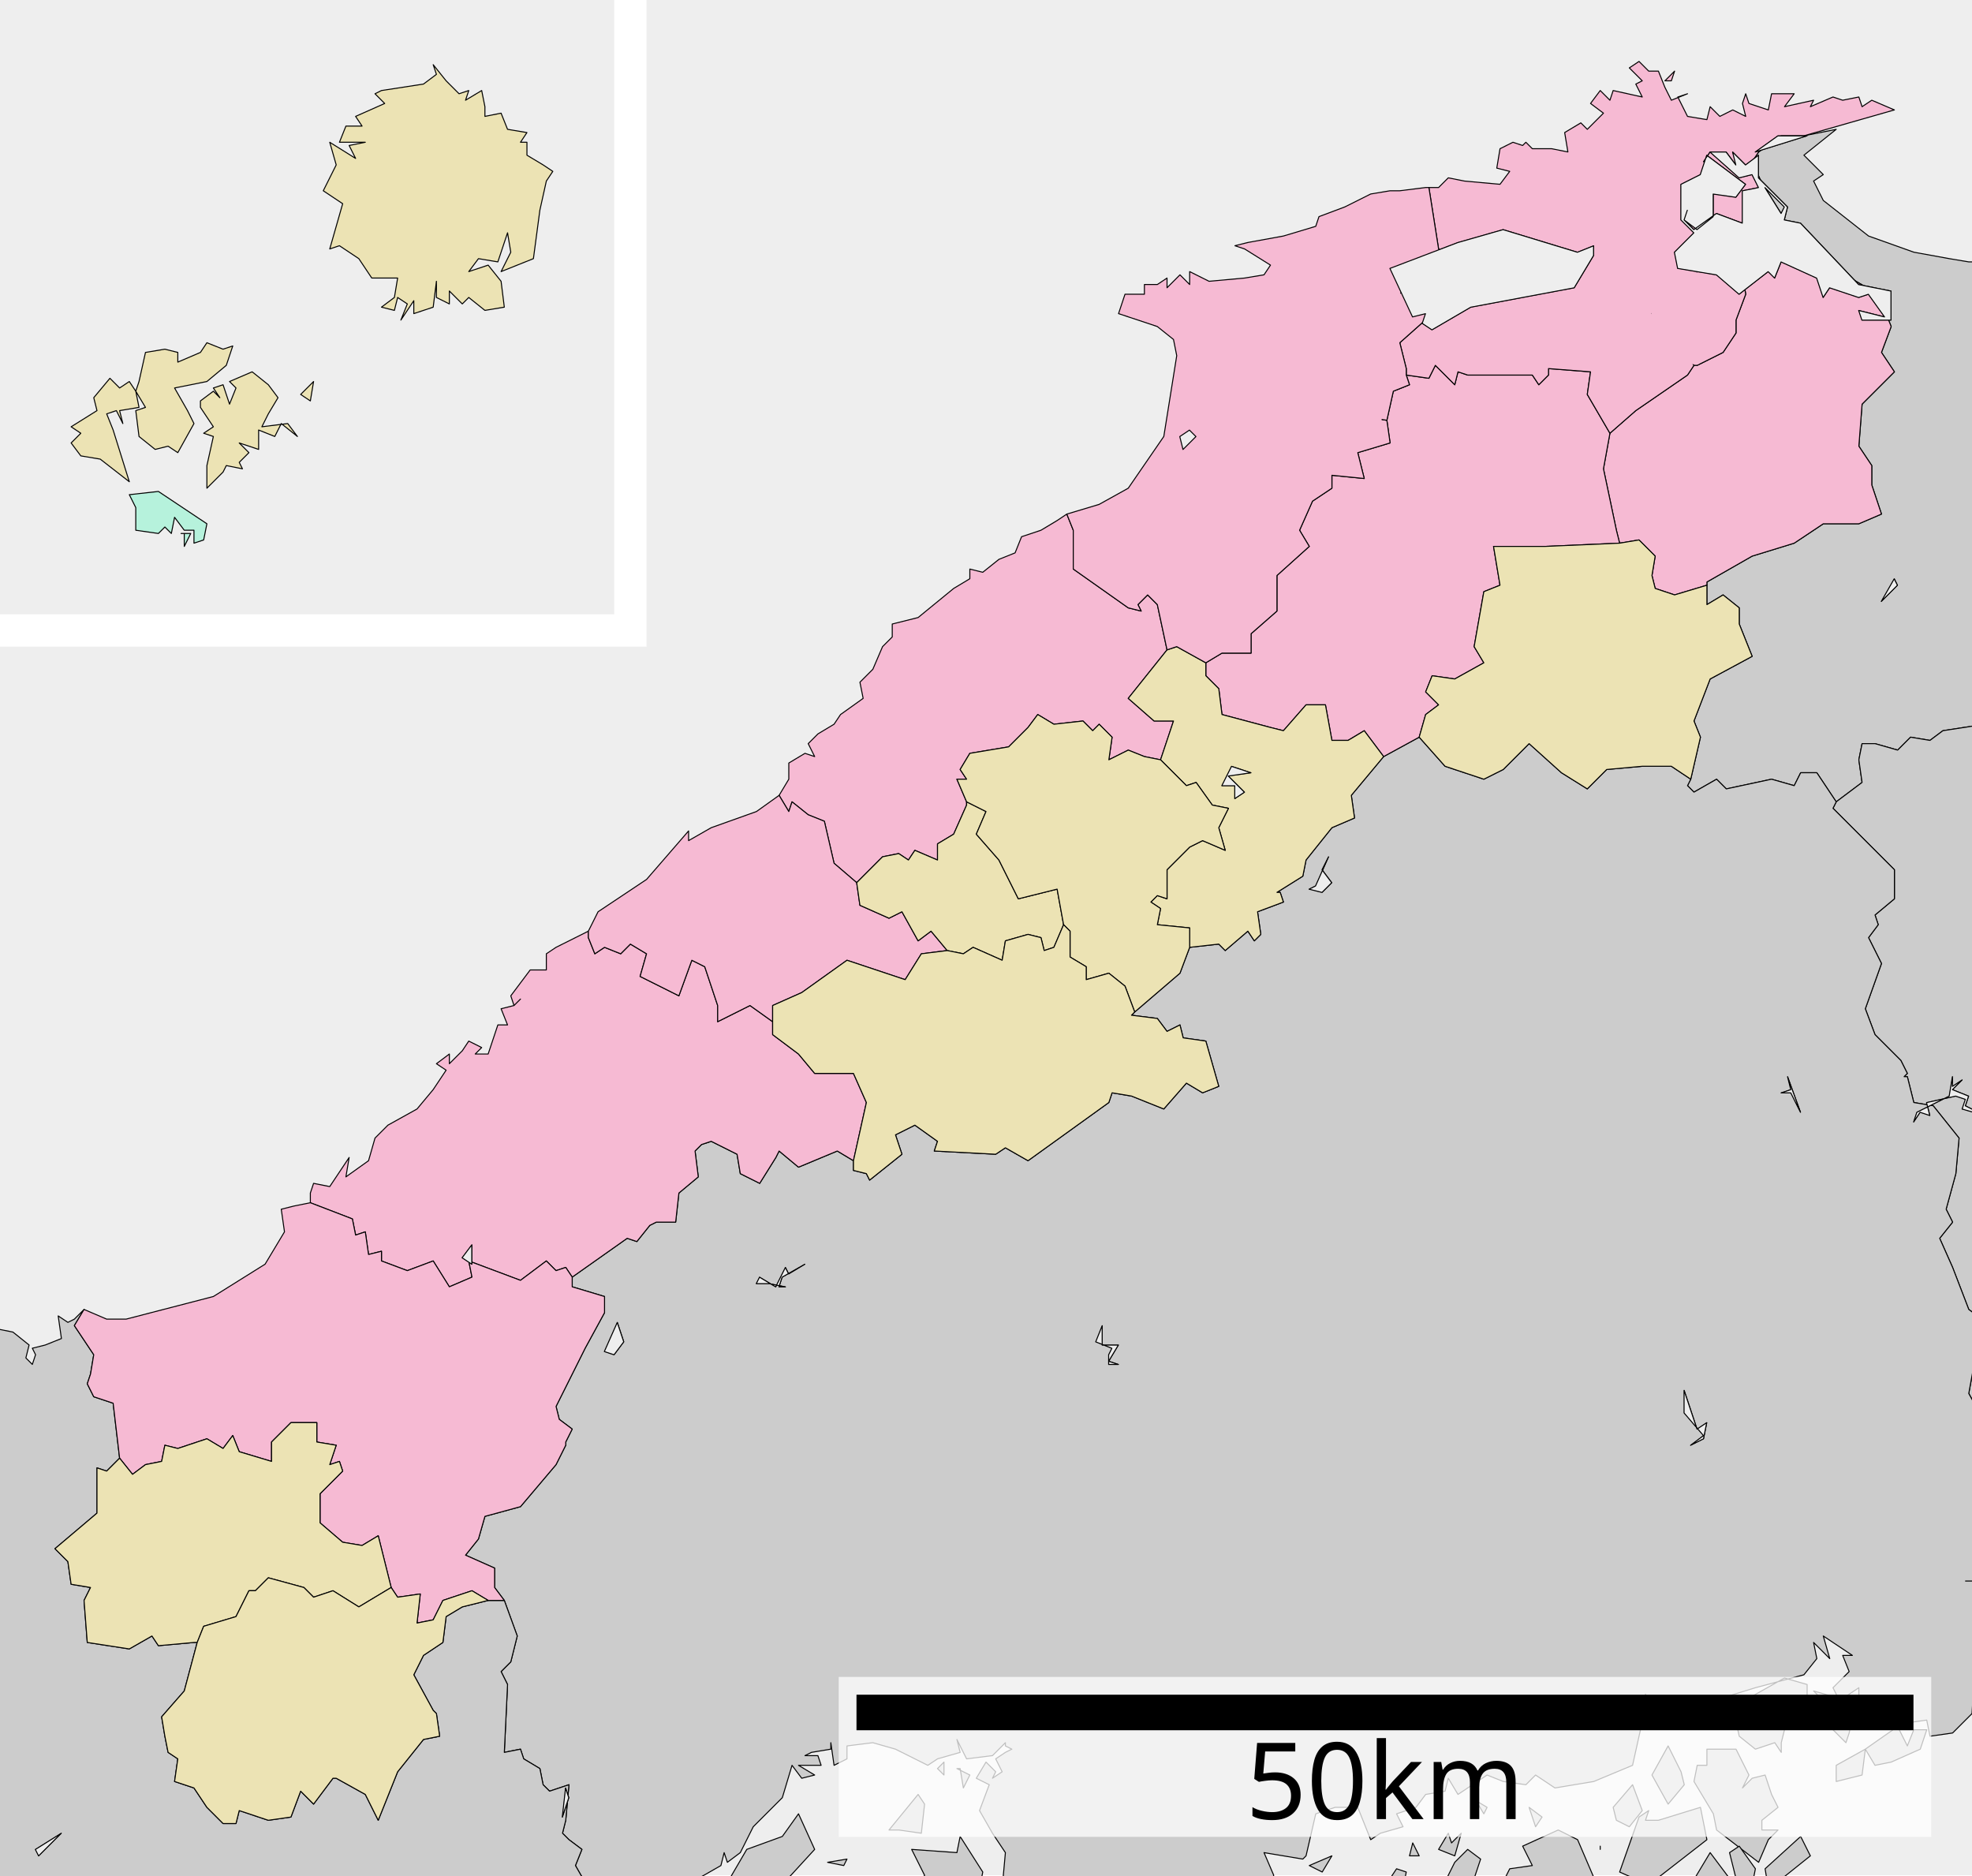
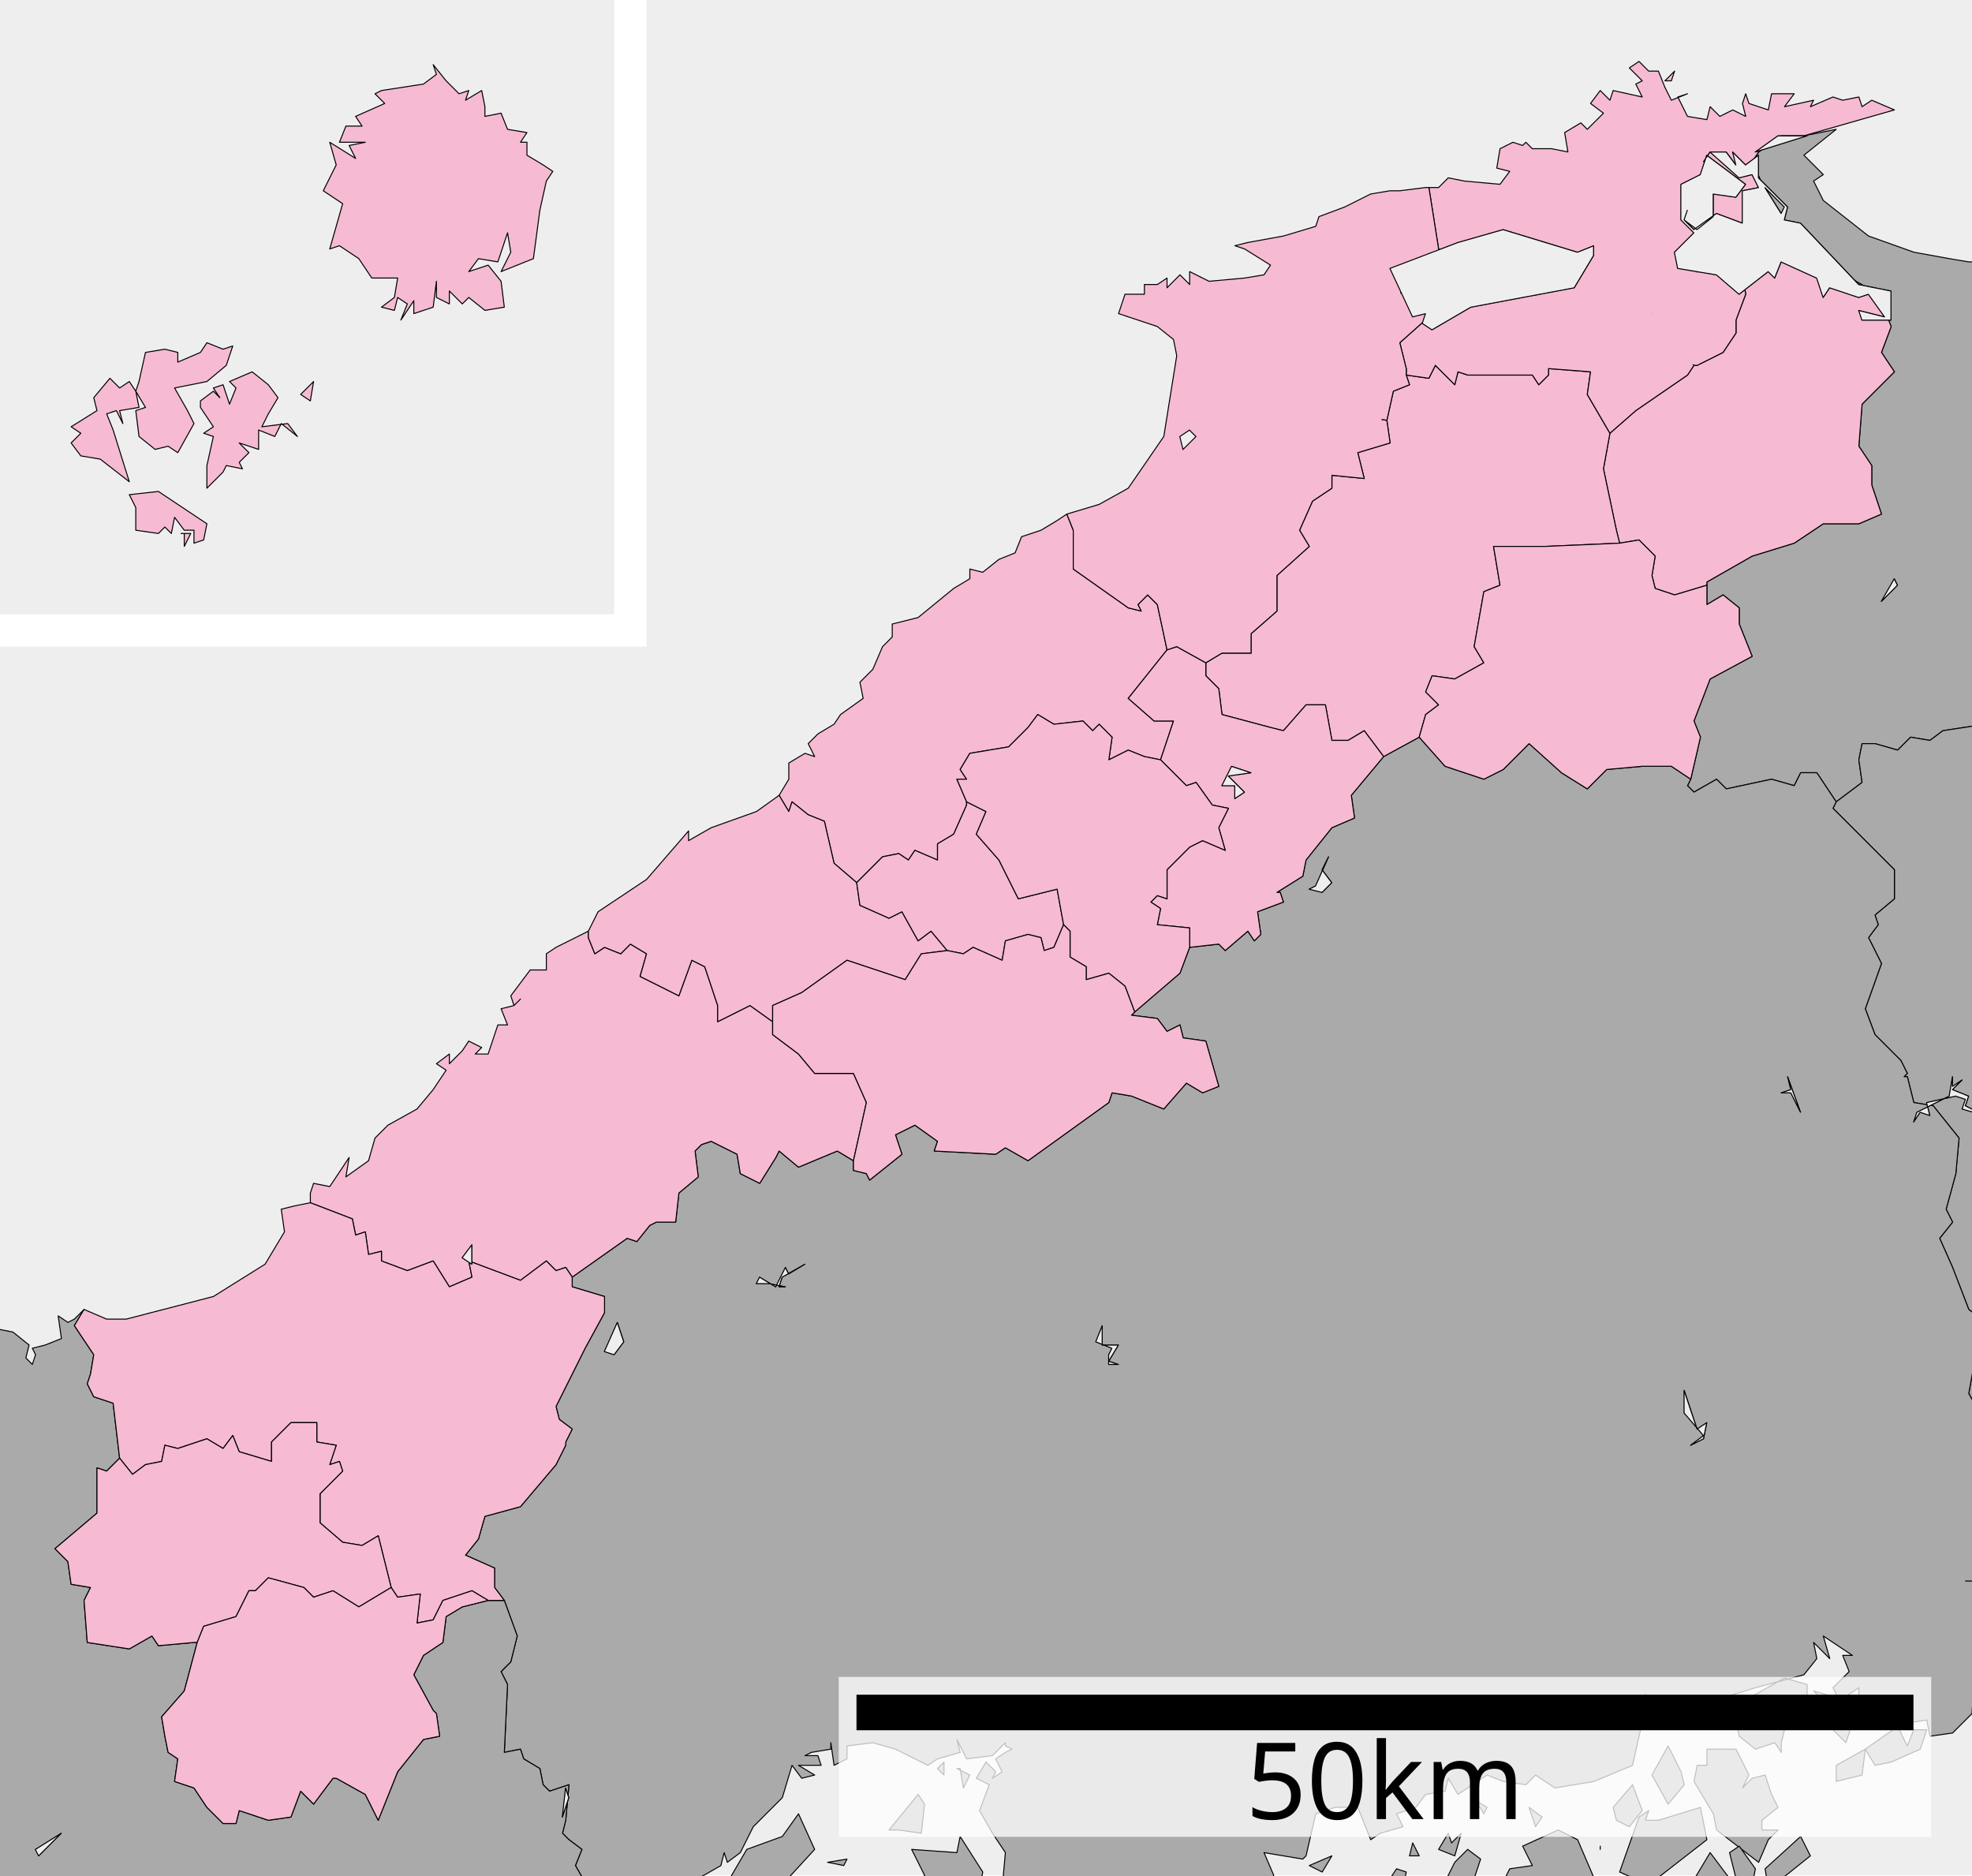
<svg xmlns="http://www.w3.org/2000/svg" xmlns:xlink="http://www.w3.org/1999/xlink" id="svg3270" version="1.1" height="374.886" width="394.277">
  <defs id="defs3438">
    <defs id="defs3400">
      <path id="32525" d="m 80,135 v -2 l 5,2 2,-4 5,4 -3,-4 -8,1 2,-4 3,-5 -3,-4 -5,-4 -7,3 2,2 -2,5 -2,-6 -3,1 2,3 -2,-2 -4,3 v 2 l 4,6 -3,2 3,1 -2,9 v 7 l 1,-1 4,-4 1,-2 5,1 -1,-2 3,-3 -3,-3 6,2 z m 13,-13 3,2 1,-6 z" />
      <path id="32526" d="m 22,137 3,4 6,1 9,7 -5,-16 -2,-5 3,-1 2,4 -1,-4 6,-1 -1,-5 3,5 -3,1 1,8 5,4 4,-1 3,2 5,-9 -2,-4 -4,-7 10,-2 6,-5 2,-6 -3,1 -5,-2 -2,3 -7,3 v -3 l -4,-1 -6,1 -2,9 -1,3 -2,-3 -3,2 -3,-3 -5,6 1,4 -8,5 3,2 z" />
      <path id="32527" d="m 57,164 h 3 v 4 l 3,-1 1,-5 -9,-6 -6,-4 -9,1 2,4 v 7 l 7,1 2,-2 2,2 1,-5 z m -1,1 h 1 v 4 l 2,-4 z" />
      <path id="32528" d="m 165,80 2,-15 2,-9 2,-3 -3,-2 -5,-3 v -4 h -2 l 2,-3 -6,-1 -2,-5 -5,1 v -3 l -1,-5 -5,3 1,-3 -3,1 -4,-4 -4,-5 1,3 -4,3 -13,2 -2,1 3,3 -9,4 2,3 h -5 l -2,5 h 4 4 l -5,1 2,4 -8,-5 2,7 -4,8 3,2 3,2 -4,14 3,-1 6,4 4,6 h 8 l -1,6 -4,3 4,1 1,-4 3,2 -2,5 4,-6 v 4 l 6,-2 1,-8 v 5 l 4,2 v -4 l 4,4 2,-2 5,4 6,-1 -1,-8 -4,-5 -6,2 3,-4 6,1 3,-9 1,6 -3,6 z" />
    </defs>
    <defs id="defs3278">
      <path id="31000" d="m 614,208 -3,-6 v -5 l 3,-2 z m 0,-127 h -1 -4 l -6,-1 -11,-2 -14,-5 -14,-11 -3,-6 3,-2 -6,-6 10,-8 -10,2 h -7 l -7,5 -2,3 9,20 v 1 l 1,1 10,8 19,11 4,10 -3,8 4,6 -10,10 -1,13 4,6 v 6 l 3,9 -7,3 h -11 l -9,6 -13,4 -14,8 v 1 6 l 5,-3 5,4 v 5 l 4,10 -13,7 -5,13 2,5 -3,13 -1,2 2,2 7,-4 3,3 14,-3 7,2 2,-4 h 5 l 6,9 8,-6 -1,-7 1,-5 h 4 l 7,2 4,-4 6,1 4,-3 13,-2 z" />
      <path id="33000" d="m 614,195 -3,2 v 5 l 3,6 z m 0,29 -13,2 -4,3 -6,-1 -4,4 -7,-2 h -4 l -1,5 1,7 -8,6 -1,2 19,19 v 9 l -6,5 1,3 -3,4 4,8 -5,14 3,8 8,8 2,4 -1,1 h 1 l 2,8 6,1 8,10 -1,11 -3,11 2,4 -4,5 4,9 5,13 4,3 1,1 z m 0,192 -3,4 -2,11 5,9 z" />
      <path id="34000" d="m 303,584 1,-5 -7,-11 -1,5 -14,-1 4,8 -2,4 z m -28,0 v -1 l -7,1 z m -12,0 -1,-3 -2,2 v 1 z m 192,0 3,-9 -4,-3 -4,4 -4,8 z m -15,0 v -2 l -2,2 z m -199,0 11,-12 -5,-11 -5,7 -11,4 -7,12 z m 193,0 1,-5 -3,-1 -2,3 3,3 z m -29,-7 4,2 3,-5 z m -144,0 1,-2 -6,1 z m 175,-3 h 3 l -2,-4 z m 12,-7 -3,5 5,2 2,-7 -3,3 z m 47,4 v 1 z m 33,-2 -2,-10 -13,4 h -4 l 1,-3 -3,2 -6,17 9,4 z m 86,-80 h -6 z m 0,-49 -5,-9 2,-11 3,-4 z m -401,144 1,-2 2,-1 7,-4 1,-4 1,3 4,-3 4,-8 9,-9 3,-10 3,4 4,-1 -5,-3 h 7 l -1,-3 h -4 l 2,-1 6,-1 v -2 l 1,7 4,-2 v -4 l 8,-1 7,2 6,3 4,2 3,-2 7,-2 -1,-4 3,6 8,-1 4,-4 v 1 l 2,1 -2,1 -3,2 2,4 -3,2 1,-2 -3,-3 -3,5 4,2 -3,8 4,7 4,6 -1,11 z m 185,0 -2,-3 -3,3 z m -5,0 1,-4 -3,-7 12,2 1,-1 3,-13 6,-2 h 7 l 4,10 3,-2 7,-2 -2,-4 6,-2 3,-4 6,-1 1,-4 3,5 9,-6 5,2 7,1 3,-3 6,4 12,-2 12,-5 4,-18 -3,-3 3,1 v -2 l 1,3 10,4 10,-5 13,-4 15,-4 4,-5 -1,-5 5,5 -2,-7 9,6 h -3 l 2,5 -5,5 2,4 6,-4 v 3 l 1,4 v -1 h 7 l 6,5 7,-1 1,5 7,-1 6,-6 1,-16 3,-2 V 409 l -1,-1 -4,-3 -5,-13 -4,-9 4,-5 -2,-4 3,-11 1,-11 -8,-10 -6,-1 -2,-8 h -1 l 1,-1 -2,-4 -8,-8 -3,-8 5,-14 -4,-8 3,-4 -1,-3 6,-5 v -9 l -19,-19 1,-2 -6,-9 h -5 l -2,4 -7,-2 -14,3 -3,-3 -7,4 -2,-2 1,-2 -6,-4 h -9 l -11,1 -6,6 -8,-5 -10,-9 -8,8 -6,3 -12,-4 -8,-9 -11,6 -10,12 1,7 -7,3 -8,10 -1,5 -8,5 h 1 l 1,3 -8,3 1,7 -2,2 -2,-3 -7,6 -2,-2 -9,1 -3,8 -14,12 -1,1 8,1 3,4 4,-2 1,4 7,1 4,14 -5,2 -5,-3 -7,8 -10,-4 -6,-1 -1,3 -25,18 -7,-4 -3,2 -19,-1 1,-3 -7,-5 -6,3 2,6 -10,8 -1,-2 -4,-1 v -3 l -5,-3 -12,5 -6,-5 -1,2 -5,8 -6,-3 -1,-6 -8,-4 -3,1 -2,2 1,8 -6,5 -1,9 h -6 l -2,1 -4,5 -3,-1 -17,12 v 3 l 10,3 v 5 l -6,11 -9,18 1,4 4,3 -2,4 v 1 l -3,6 -11,13 -11,3 -2,7 -4,5 9,4 v 6 l 3,4 4,11 -2,8 -3,3 2,4 -1,21 5,-1 1,3 5,3 1,5 2,2 6,-2 -1,11 -1,4 2,2 4,3 -2,5 4,7 z m -107,-26 -2,-3 -9,11 h 3 l 7,1 z m 218,7 4,-5 -3,-8 -6,7 1,4 z m -31,-6 2,6 2,-3 z m 75,-4 -2,-6 -4,1 -3,3 2,-4 -4,-8 h -5 -4 v 5 h -3 l -1,5 6,10 1,5 13,10 3,-7 3,-3 h -5 v -3 l 5,-4 z m -93,1 h 1 l 3,5 1,-2 z m 121,-7 1,-8 -9,5 v 5 z m -286,-2 2,2 v -4 z m 230,1 -4,-8 -5,9 5,9 5,-6 z m 60,-2 5,-1 9,-4 2,-6 h -4 l -2,5 -3,-6 -10,7 z m -284,1 h 1 l 1,6 2,-4 z m 276,-11 1,-5 -6,-1 -1,4 5,5 z m -12,-2 3,-1 -2,-1 z m -30,-3 3,3 h 4 l -2,-6 z m 84,-3 -3,2 h 3 z m -55,-2 v -5 l -7,-2 -16,9 2,9 5,4 6,-2 2,3 v -3 l 2,-8 z m 2,-3 1,1 3,4 3,-3 z" />
      <path id="35000" d="m 182,584 -4,-7 2,-5 -4,-3 -2,-2 1,-4 1,-11 -6,2 -2,-2 -1,-5 -5,-3 -1,-3 -5,1 1,-21 -2,-4 3,-3 2,-8 -4,-11 h -2 -3 l -8,2 -5,3 -1,8 -6,4 -3,6 6,11 1,1 1,7 -5,1 -8,10 -6,15 -4,-8 -9,-5 h -1 l -6,8 -4,-4 -3,8 -7,1 -9,-3 -1,4 h -4 l -5,-5 -4,-6 -6,-2 1,-7 -3,-2 -1,-5 -1,-6 7,-8 4,-15 h -1 l -11,1 -2,-3 -7,4 -13,-2 -1,-13 2,-4 -6,-1 -1,-7 -4,-4 13,-11 v -14 l 3,1 4,-4 -2,-17 -6,-2 -2,-4 1,-3 1,-6 -6,-9 3,-5 -3,3 -2,1 -3,-2 1,7 -5,2 -4,1 1,2 -1,3 -2,-2 1,-4 -5,-4 -5,-1 -3,4 v 169 z" />
      <path id="38000" d="m 497,584 1,-1 h -4 l -3,-7 -3,-7 -6,-3 -11,5 3,6 -7,1 -2,4 9,-1 v 3 z m 47,0 -1,-1 v 1 z m 7,0 -1,-2 10,-8 -3,-6 -11,10 1,6 z m -18,0 2,-3 -6,-8 -6,10 v 1 z m 2,-11 2,8 5,2 1,-5 -5,-7 z m -40,-1 z" />
      <path id="32201" d="m 551,70 -9,-20 2,-3 7,-5 h 7 l 28,-8 -7,-3 -3,2 -1,-3 -5,1 -3,-1 -7,3 1,-2 -9,2 3,-4 h -7 l -1,5 -6,-2 -1,-3 -1,3 1,4 -4,-2 -4,2 -3,-3 -1,4 -6,-1 -3,-6 3,-1 -5,2 -2,-4 -2,-5 h -3 l -3,-3 -3,2 4,4 -2,1 2,4 -9,-2 -1,3 -3,-3 -3,4 4,3 -5,5 -2,-2 -5,3 1,6 -5,-1 h -6 l -2,-2 -1,1 -3,-1 -4,2 -1,6 4,1 -3,4 -11,-1 -5,-1 -3,3 h -3 l 3,19 8,9 -2,4 -18,16 2,8 v 2 l 7,1 2,-4 6,6 1,-4 3,1 h 20 l 2,3 3,-3 v -2 l 13,1 -1,7 7,12 8,-7 16,-11 2,-3 -8,-12 -5,-4 3,-7 h 4 l 6,-1 2,-10 9,-1 3,1 z m -34,-45 1,-3 -3,3 z" />
      <path id="32202" d="m 264,359 4,-18 -4,-9 h -12 l -5,-6 -8,-6 v -4 l -7,-5 -10,5 v -5 l -4,-12 -4,-2 -4,11 -12,-6 2,-7 -5,-3 -3,3 -5,-2 -3,2 -2,-5 v -2 l -10,5 -3,2 v 5 h -5 l -3,4 -3,4 1,3 2,-2 -2,2 -4,1 2,5 h -3 l -3,9 h -4 l 2,-2 -4,-2 -2,3 -4,4 v -3 l -4,3 3,2 -4,6 -5,6 -9,5 -4,4 -2,7 -7,5 1,-6 -6,9 -5,-1 -1,3 v 3 l 13,5 1,5 3,-1 1,7 4,-1 v 3 l 8,3 8,-3 5,8 7,-3 -1,-5 16,6 8,-6 3,3 3,-1 2,3 17,-12 3,1 4,-5 2,-1 h 6 l 1,-9 6,-5 -1,-8 2,-2 3,-1 8,4 1,6 6,3 5,-8 1,-2 6,5 12,-5 z" />
      <path id="32203" d="m 409,101 10,-7 34,-8 -8,-9 -3,-19 h -1 l -8,1 h -3 l -6,1 -8,4 -8,3 -1,3 -10,3 -11,2 -4,1 3,1 8,5 -2,3 -6,1 -11,1 -6,-3 v 4 l -3,-3 -4,4 v -3 l -3,2 h -4 v 3 h -6 l -2,6 3,1 9,3 5,4 1,5 -4,25 -11,16 -9,5 -10,3 2,5 v 12 l 17,12 4,1 -1,-2 3,-3 3,3 3,14 3,-1 9,5 5,-3 h 9 v -6 l 8,-7 v -11 l 10,-9 -3,-5 4,-9 6,-4 v -4 l 10,1 -2,-8 10,-3 -1,-7 -25,-4 -3,-17 z" />
      <path id="32204" d="m 69,448 3,-4 2,5 10,3 v -6 l 6,-6 h 8 v 6 l 6,1 -2,6 3,-1 1,3 -7,7 v 9 l 7,6 6,1 5,-3 4,16 2,3 7,-1 -1,9 5,-1 3,-6 9,-3 5,3 h 3 2 l -3,-4 v -6 l -9,-4 4,-5 2,-7 11,-3 11,-13 3,-6 v -1 l 2,-4 -4,-3 -1,-4 9,-18 6,-11 v -5 l -10,-3 v -3 l -2,-3 -3,1 -3,-3 -8,6 -16,-6 1,5 -7,3 -5,-8 -8,3 -8,-3 v -3 l -4,1 -1,-7 -3,1 -1,-5 -13,-5 -5,1 -4,1 1,7 -6,10 -16,10 -27,7 h -6 l -7,-3 -3,5 6,9 -1,6 -1,3 2,4 6,2 2,17 4,5 4,-3 5,-1 1,-5 4,1 9,-3 z" />
      <path id="32205" d="m 361,201 -3,-14 -3,-3 -3,3 1,2 -4,-1 -17,-12 v -12 l -2,-5 -3,2 -5,3 -6,2 -2,5 -5,2 -5,4 -4,-1 v 3 l -5,3 -11,9 -8,2 v 4 l -3,3 -3,7 -4,4 1,5 -7,5 -2,3 -5,3 -3,3 2,4 -3,-1 -5,3 v 5 l -3,5 3,5 1,-3 5,4 5,2 3,13 7,6 8,-8 5,-1 3,2 2,-3 7,3 v -5 l 5,-3 4,-9 v -1 l -3,-7 h 3 l -2,-3 3,-5 12,-2 6,-6 3,-4 5,3 9,-1 3,3 2,-2 4,4 -1,7 6,-3 5,2 5,1 4,-12 h -6 l -8,-7 z" />
      <path id="32206" d="m 501,168 6,-1 5,5 -1,6 1,4 6,2 10,-3 v -1 l 14,-8 13,-4 9,-6 h 11 l 7,-3 -3,-9 v -6 l -4,-6 1,-13 10,-10 -4,-6 3,-8 -4,-10 -19,-11 -10,-8 -1,-1 v -1 l -13,9 2,12 -3,8 v 4 l -4,6 -8,4 h -1 l -2,3 -16,11 -8,7 -2,11 4,19 z" />
      <path id="32207" d="m 293,294 -5,-6 -4,3 -5,-9 -4,2 -9,-4 -1,-7 -7,-6 -3,-13 -5,-2 -5,-4 -1,3 -3,-5 -7,5 -14,5 -7,4 v -3 l -13,15 -15,10 -3,6 v 2 l 2,5 3,-2 5,2 3,-3 5,3 -2,7 12,6 4,-11 4,2 4,12 v 5 l 10,-5 7,5 v -5 l 9,-4 14,-10 18,6 5,-8 z" />
      <path id="32209" d="m 373,209 4,4 1,8 15,4 4,1 7,-8 h 6 l 2,11 h 5 l 5,-3 6,8 11,-6 2,-7 4,-3 -4,-4 2,-5 7,1 9,-5 -3,-5 3,-17 5,-2 -2,-12 h 16 l 23,-1 -1,-4 -4,-19 2,-11 -7,-12 1,-7 -13,-1 v 2 l -3,3 -2,-3 h -20 l -3,-1 -1,4 -6,-6 -2,4 -7,-1 1,3 -5,2 -2,9 1,7 -10,3 2,8 -10,-1 v 4 l -6,4 -4,9 3,5 -10,9 v 11 l -8,7 v 6 h -9 l -5,3 z" />
      <path id="32304" d="m 525,113 8,-4 4,-6 v -4 l 3,-8 -2,-12 -3,-1 -9,1 -2,10 -6,1 h -4 l -3,7 5,4 8,12 z" />
      <path id="32343" d="m 443,209 -2,5 4,4 -4,3 -2,7 8,9 12,4 6,-3 8,-8 10,9 8,5 6,-6 11,-1 h 9 l 6,4 3,-13 -2,-5 5,-13 13,-7 -4,-10 v -5 l -5,-4 -5,3 v -6 l -10,3 -6,-2 -1,-4 1,-6 -5,-5 -6,1 -23,1 h -16 l 2,12 -5,2 -3,17 3,5 -9,5 z" />
      <path id="32386" d="m 418,246 10,-12 -6,-8 -5,3 h -5 l -2,-11 h -6 l -7,8 -4,-1 -15,-4 -1,-8 -4,-4 v -4 l -9,-5 -3,1 -12,15 8,7 h 6 l -4,12 8,8 3,-1 5,7 5,1 -3,6 2,7 -7,-3 -4,2 -7,7 v 9 l -3,-1 -2,2 3,2 -1,5 10,1 v 6 l 9,-1 2,2 7,-6 2,3 2,-2 -1,-7 8,-3 -1,-3 h -1 l 8,-5 1,-5 8,-10 7,-3 z" />
      <path id="32401" d="m 435,116 v -2 l -2,-8 18,-16 2,-4 -34,8 -10,7 -8,8 3,17 25,4 2,-9 5,-2 z" />
      <path id="32441" d="m 329,286 -2,-11 -12,3 -6,-12 -7,-8 3,-7 -6,-3 v 1 l -4,9 -5,3 v 5 l -7,-3 -2,3 -3,-2 -5,1 -8,8 1,7 9,4 4,-2 5,9 4,-3 5,6 5,1 3,-2 9,4 1,-6 7,-2 4,1 1,4 3,-1 z" />
      <path id="32448" d="m 368,293 v -6 l -10,-1 1,-5 -3,-2 2,-2 3,1 v -9 l 7,-7 4,-2 7,3 -2,-7 3,-6 -5,-1 -5,-7 -3,1 -8,-8 -5,-1 -5,-2 -6,3 1,-7 -4,-4 -2,2 -3,-3 -9,1 -5,-3 -3,4 -6,6 -12,2 -3,5 2,3 h -3 l 3,7 6,3 -3,7 7,8 6,12 12,-3 2,11 2,2 v 8 l 5,3 v 4 l 7,-2 5,4 3,8 14,-12 z" />
      <path id="32449" d="m 372,338 5,-2 -4,-14 -7,-1 -1,-4 -4,2 -3,-4 -8,-1 1,-1 -3,-8 -5,-4 -7,2 v -4 l -5,-3 v -8 l -2,-2 -3,7 -3,1 -1,-4 -4,-1 -7,2 -1,6 -9,-4 -3,2 -5,-1 -8,1 -5,8 -18,-6 -14,10 -9,4 v 5 4 l 8,6 5,6 h 12 l 4,9 -4,18 v 3 l 4,1 1,2 10,-8 -2,-6 6,-3 7,5 -1,3 19,1 3,-2 7,4 25,-18 1,-3 6,1 10,4 7,-8 z" />
      <path id="32501" d="m 103,492 8,5 10,-6 -4,-16 -5,3 -6,-1 -7,-6 v -9 l 7,-7 -1,-3 -3,1 2,-6 -6,-1 v -6 h -8 l -6,6 v 6 l -10,-3 -2,-5 -3,4 -5,-3 -9,3 -4,-1 -1,5 -5,1 -4,3 -4,-5 -4,4 -3,-1 v 14 l -13,11 4,4 1,7 6,1 -2,4 1,13 13,2 7,-4 2,3 11,-1 h 1 l 2,-5 10,-3 4,-8 h 2 l 4,-4 11,3 3,3 z" />
      <path id="32505" d="m 50,531 1,6 1,5 3,2 -1,7 6,2 4,6 5,5 h 4 l 1,-4 9,3 7,-1 3,-8 4,4 6,-8 h 1 l 9,5 4,8 6,-15 8,-10 5,-1 -1,-7 -1,-1 -6,-11 3,-6 6,-4 1,-8 5,-3 8,-2 -5,-3 -9,3 -3,6 -5,1 1,-9 -7,1 -2,-3 -10,6 -8,-5 -6,2 -3,-3 -11,-3 -4,4 h -2 l -4,8 -10,3 -2,5 -4,15 z" />
    </defs>
  </defs>
  <rect style="fill:#ffffff;stroke-width:0.646" x="-6.464" y="-6.464" width="407.204" height="387.813" id="rect3302" />
  <rect x="-9.7686765e-09" y="-9.7686765e-09" width="394.277" height="374.886" id="rect3304" style="fill:#eeeeee;fill-opacity:1;stroke-width:0.646" />
  <g style="stroke:#000000;stroke-width:0.309;stroke-linejoin:round;stroke-miterlimit:4;stroke-dasharray:none" id="g3306" transform="scale(0.6463553)">
-     <a id="a3308" style="fill:#cccccc;fill-opacity:1;stroke-width:0.309;stroke-miterlimit:4;stroke-dasharray:none">
-       <use height="652" width="610" y="0" x="0" xlink:href="#31000" id="use3310" style="fill:#cccccc;fill-opacity:1;stroke-width:0.309;stroke-miterlimit:4;stroke-dasharray:none" />
+     <a id="a3308" style="fill:#aaaaaa;fill-opacity:1;stroke-width:0.309;stroke-miterlimit:4;stroke-dasharray:none">
+       <use height="652" width="610" y="0" x="0" xlink:href="#31000" id="use3310" style="fill:#aaaaaa;fill-opacity:1;stroke-width:0.309;stroke-miterlimit:4;stroke-dasharray:none" />
    </a>
-     <a id="a3312" style="fill:#cccccc;fill-opacity:1;stroke-width:0.309;stroke-miterlimit:4;stroke-dasharray:none">
-       <use height="652" width="610" y="0" x="0" xlink:href="#33000" id="use3314" style="fill:#cccccc;fill-opacity:1;stroke-width:0.309;stroke-miterlimit:4;stroke-dasharray:none" />
+     <a id="a3312" style="fill:#aaaaaa;fill-opacity:1;stroke-width:0.309;stroke-miterlimit:4;stroke-dasharray:none">
+       <use height="652" width="610" y="0" x="0" xlink:href="#33000" id="use3314" style="fill:#aaaaaa;fill-opacity:1;stroke-width:0.309;stroke-miterlimit:4;stroke-dasharray:none" />
    </a>
-     <a id="a3316" style="fill:#cccccc;fill-opacity:1;stroke-width:0.309;stroke-miterlimit:4;stroke-dasharray:none">
-       <use height="652" width="610" y="0" x="0" xlink:href="#34000" id="use3318" style="fill:#cccccc;fill-opacity:1;stroke-width:0.309;stroke-miterlimit:4;stroke-dasharray:none" />
+     <a id="a3316" style="fill:#aaaaaa;fill-opacity:1;stroke-width:0.309;stroke-miterlimit:4;stroke-dasharray:none">
+       <use height="652" width="610" y="0" x="0" xlink:href="#34000" id="use3318" style="fill:#aaaaaa;fill-opacity:1;stroke-width:0.309;stroke-miterlimit:4;stroke-dasharray:none" />
    </a>
-     <a id="a3320" style="fill:#cccccc;fill-opacity:1;stroke-width:0.309;stroke-miterlimit:4;stroke-dasharray:none">
-       <use height="652" width="610" y="0" x="0" xlink:href="#35000" id="use3322" style="fill:#cccccc;fill-opacity:1;stroke-width:0.309;stroke-miterlimit:4;stroke-dasharray:none" />
+     <a id="a3320" style="fill:#aaaaaa;fill-opacity:1;stroke-width:0.309;stroke-miterlimit:4;stroke-dasharray:none">
+       <use height="652" width="610" y="0" x="0" xlink:href="#35000" id="use3322" style="fill:#aaaaaa;fill-opacity:1;stroke-width:0.309;stroke-miterlimit:4;stroke-dasharray:none" />
    </a>
-     <a id="a3324" style="fill:#cccccc;fill-opacity:1;stroke-width:0.309;stroke-miterlimit:4;stroke-dasharray:none">
-       <use height="652" width="610" y="0" x="0" xlink:href="#38000" id="use3326" style="fill:#cccccc;fill-opacity:1;stroke-width:0.309;stroke-miterlimit:4;stroke-dasharray:none" />
+     <a id="a3324" style="fill:#aaaaaa;fill-opacity:1;stroke-width:0.309;stroke-miterlimit:4;stroke-dasharray:none">
+       <use height="652" width="610" y="0" x="0" xlink:href="#38000" id="use3326" style="fill:#aaaaaa;fill-opacity:1;stroke-width:0.309;stroke-miterlimit:4;stroke-dasharray:none" />
    </a>
    <a id="a3332" style="fill:#f6bad3;fill-opacity:1;stroke-width:0.309;stroke-miterlimit:4;stroke-dasharray:none">
      <use height="652" width="610" y="0" x="0" xlink:href="#32202" id="use3334" style="fill:#f6bad3;fill-opacity:1;stroke-width:0.309;stroke-miterlimit:4;stroke-dasharray:none" />
    </a>
    <a id="a3340" style="fill:#f6bad3;fill-opacity:1;stroke-width:0.309;stroke-miterlimit:4;stroke-dasharray:none">
      <use height="652" width="610" y="0" x="0" xlink:href="#32204" id="use3342" style="fill:#f6bad3;fill-opacity:1;stroke-width:0.309;stroke-miterlimit:4;stroke-dasharray:none" />
    </a>
    <a id="a3344" style="fill:#f6bad3;fill-opacity:1;stroke-width:0.309;stroke-miterlimit:4;stroke-dasharray:none">
      <use height="652" width="610" y="0" x="0" xlink:href="#32205" id="use3346" style="fill:#f6bad3;fill-opacity:1;stroke-width:0.309;stroke-miterlimit:4;stroke-dasharray:none" />
    </a>
    <a id="a3348" style="fill:#f6bad3;fill-opacity:1;stroke-width:0.309;stroke-miterlimit:4;stroke-dasharray:none">
      <use height="652" width="610" y="0" x="0" xlink:href="#32206" id="use3350" style="fill:#f6bad3;fill-opacity:1;stroke-width:0.309;stroke-miterlimit:4;stroke-dasharray:none" />
    </a>
    <a id="a3352" style="fill:#f6bad3;fill-opacity:1;stroke-width:0.309;stroke-miterlimit:4;stroke-dasharray:none">
      <use height="652" width="610" y="0" x="0" xlink:href="#32207" id="use3354" style="fill:#f6bad3;fill-opacity:1;stroke-width:0.309;stroke-miterlimit:4;stroke-dasharray:none" />
    </a>
    <a id="a3356" style="fill:#f6bad3;fill-opacity:1;stroke-width:0.309;stroke-miterlimit:4;stroke-dasharray:none">
      <use height="652" width="610" y="0" x="0" xlink:href="#32209" id="use3358" style="fill:#f6bad3;fill-opacity:1;stroke-width:0.309;stroke-miterlimit:4;stroke-dasharray:none" />
    </a>
-     <a id="a3364" style="fill:#ece3b4;fill-opacity:1;stroke-width:0.309;stroke-miterlimit:4;stroke-dasharray:none">
-       <use height="652" width="610" y="0" x="0" xlink:href="#32343" id="use3366" style="fill:#ece3b4;fill-opacity:1;stroke-width:0.309;stroke-miterlimit:4;stroke-dasharray:none" />
+     <a id="a3364" style="fill:#f6bad3;fill-opacity:1;stroke-width:0.309;stroke-miterlimit:4;stroke-dasharray:none">
+       <use height="652" width="610" y="0" x="0" xlink:href="#32343" id="use3366" style="fill:#f6bad3;fill-opacity:1;stroke-width:0.309;stroke-miterlimit:4;stroke-dasharray:none" />
    </a>
-     <a id="a3368" style="fill:#ece3b4;fill-opacity:1;stroke-width:0.309;stroke-miterlimit:4;stroke-dasharray:none">
-       <use height="652" width="610" y="0" x="0" xlink:href="#32386" id="use3370" style="fill:#ece3b4;fill-opacity:1;stroke-width:0.309;stroke-miterlimit:4;stroke-dasharray:none" />
+     <a id="a3368" style="fill:#f6bad3;fill-opacity:1;stroke-width:0.309;stroke-miterlimit:4;stroke-dasharray:none">
+       <use height="652" width="610" y="0" x="0" xlink:href="#32386" id="use3370" style="fill:#f6bad3;fill-opacity:1;stroke-width:0.309;stroke-miterlimit:4;stroke-dasharray:none" />
    </a>
-     <a id="a3376" style="fill:#ece3b4;fill-opacity:1;stroke-width:0.309;stroke-miterlimit:4;stroke-dasharray:none">
-       <use height="652" width="610" y="0" x="0" xlink:href="#32441" id="use3378" style="fill:#ece3b4;fill-opacity:1;stroke-width:0.309;stroke-miterlimit:4;stroke-dasharray:none" />
+     <a id="a3376" style="fill:#f6bad3;fill-opacity:1;stroke-width:0.309;stroke-miterlimit:4;stroke-dasharray:none">
+       <use height="652" width="610" y="0" x="0" xlink:href="#32441" id="use3378" style="fill:#f6bad3;fill-opacity:1;stroke-width:0.309;stroke-miterlimit:4;stroke-dasharray:none" />
    </a>
-     <a id="a3380" style="fill:#ece3b4;fill-opacity:1;stroke-width:0.309;stroke-miterlimit:4;stroke-dasharray:none">
-       <use height="652" width="610" y="0" x="0" xlink:href="#32448" id="use3382" style="fill:#ece3b4;fill-opacity:1;stroke-width:0.309;stroke-miterlimit:4;stroke-dasharray:none" />
+     <a id="a3380" style="fill:#f6bad3;fill-opacity:1;stroke-width:0.309;stroke-miterlimit:4;stroke-dasharray:none">
+       <use height="652" width="610" y="0" x="0" xlink:href="#32448" id="use3382" style="fill:#f6bad3;fill-opacity:1;stroke-width:0.309;stroke-miterlimit:4;stroke-dasharray:none" />
    </a>
-     <a id="a3384" style="fill:#ece3b4;fill-opacity:1;stroke-width:0.309;stroke-miterlimit:4;stroke-dasharray:none">
-       <use height="652" width="610" y="0" x="0" xlink:href="#32449" id="use3386" style="fill:#ece3b4;fill-opacity:1;stroke-width:0.309;stroke-miterlimit:4;stroke-dasharray:none" />
+     <a id="a3384" style="fill:#f6bad3;fill-opacity:1;stroke-width:0.309;stroke-miterlimit:4;stroke-dasharray:none">
+       <use height="652" width="610" y="0" x="0" xlink:href="#32449" id="use3386" style="fill:#f6bad3;fill-opacity:1;stroke-width:0.309;stroke-miterlimit:4;stroke-dasharray:none" />
    </a>
-     <a id="a3388" style="fill:#ece3b4;fill-opacity:1;stroke-width:0.309;stroke-miterlimit:4;stroke-dasharray:none">
-       <use height="652" width="610" y="0" x="0" xlink:href="#32501" id="use3390" style="fill:#ece3b4;fill-opacity:1;stroke-width:0.309;stroke-miterlimit:4;stroke-dasharray:none" />
+     <a id="a3388" style="fill:#f6bad3;fill-opacity:1;stroke-width:0.309;stroke-miterlimit:4;stroke-dasharray:none">
+       <use height="652" width="610" y="0" x="0" xlink:href="#32501" id="use3390" style="fill:#f6bad3;fill-opacity:1;stroke-width:0.309;stroke-miterlimit:4;stroke-dasharray:none" />
    </a>
-     <a id="a3392" style="fill:#ece3b4;fill-opacity:1;stroke-width:0.309;stroke-miterlimit:4;stroke-dasharray:none">
-       <use height="652" width="610" y="0" x="0" xlink:href="#32505" id="use3394" style="fill:#ece3b4;fill-opacity:1;stroke-width:0.309;stroke-miterlimit:4;stroke-dasharray:none" />
+     <a id="a3392" style="fill:#f6bad3;fill-opacity:1;stroke-width:0.309;stroke-miterlimit:4;stroke-dasharray:none">
+       <use height="652" width="610" y="0" x="0" xlink:href="#32505" id="use3394" style="fill:#f6bad3;fill-opacity:1;stroke-width:0.309;stroke-miterlimit:4;stroke-dasharray:none" />
    </a>
    <a id="a7071" style="stroke-width:0.309;stroke-miterlimit:4;stroke-dasharray:none">
      <g id="g7065" style="stroke-width:0.309;stroke-miterlimit:4;stroke-dasharray:none">
        <a id="a3328" style="fill:#f6bad3;fill-opacity:1;stroke-width:0.309;stroke-miterlimit:4;stroke-dasharray:none">
          <use height="652" width="610" y="0" x="0" xlink:href="#32201" id="use3330" style="fill:#f6bad3;fill-opacity:1;stroke-width:0.309;stroke-miterlimit:4;stroke-dasharray:none" />
        </a>
        <use height="652" width="610" y="0" x="0" style="fill:#f6bad3;fill-opacity:1;stroke:#000000;stroke-width:0.309;stroke-miterlimit:4;stroke-dasharray:none;stroke-opacity:1" id="use3362" xlink:href="#32304" />
        <rect style="fill:#f6bad3;fill-opacity:1;fill-rule:nonzero;stroke:none;stroke-width:0.309;stroke-miterlimit:4;stroke-dasharray:none" id="rect7062" width="14.614" height="28.401" x="510.804" y="84.256" />
      </g>
    </a>
  </g>
  <path d="m 341.922,30.379 h 3.232 l 1.939,2.585 -0.646,-2.585 2.585,2.585 2.585,-1.939 v 4.524 l 5.817,5.817 -0.646,2.585 3.232,0.646 11.634,12.281 6.464,1.293 v 5.817 h -5.817 l -0.646,-1.939 5.171,1.293 -3.232,-4.524 -1.939,0.646 -5.817,-1.939 -1.293,1.939 -1.293,-3.878 -7.11,-3.232 -1.293,3.232 -1.293,-1.293 -5.817,4.524 -4.524,-3.878 -7.756,-1.293 -0.646,-3.232 3.878,-3.878 -2.585,-2.585 v -7.11 l 3.878,-1.939 1.293,-3.878 7.756,5.817 -1.939,2.585 -4.524,-0.646 v 4.524 l -3.232,2.585 -2.585,-1.939 0.646,-1.939 -0.646,1.939 1.939,1.939 4.524,-3.232 5.171,1.939 v -6.464 l 3.232,-0.646 -1.293,-2.585 -2.585,0.646 -5.817,-5.171 -1.293,1.939 z m 10.988,7.11 3.232,5.171 0.646,-1.293 z m -1.939,-7.11 4.524,-3.232 h 5.817 z m 25.208,89.843 2.585,-4.524 0.646,1.293 z m -84.673,-71.745 9.049,-2.585 14.866,4.524 3.232,-1.293 v 1.939 l -3.878,6.464 -20.683,3.878 -7.756,4.524 -1.939,-1.293 0.646,-1.939 -2.585,0.646 -4.524,-9.695 z m -53.647,37.489 1.293,1.293 -2.585,2.585 -0.646,-2.585 z M 94.368,248.847 v 3.878 l -1.939,-1.293 z m 151.894,-95.661 3.878,1.293 -4.524,0.646 3.232,3.232 -1.939,1.293 v -2.585 h -2.585 z m 150.601,69.806 -4.524,-1.293 0.646,-1.939 -1.939,-0.646 -5.817,1.293 0.646,2.585 -1.939,-0.646 -1.293,1.939 0.646,-1.939 6.464,-3.232 0.646,-3.878 v 1.939 l 1.939,-1.293 -1.939,1.939 3.232,1.293 -0.646,1.939 z m -58.818,65.928 2.585,-1.939 -3.878,-4.524 v -4.524 l 2.585,7.756 1.939,-1.293 -0.646,3.232 z m 20.037,-70.453 h -1.939 l 1.939,-0.646 -0.646,-2.585 2.585,7.11 z m -95.014,-41.367 2.585,-5.817 -1.293,2.585 1.939,2.585 -1.939,1.939 -2.585,-0.646 z M 117.637,377.472 v -1.293 z m -3.878,-18.098 -1.293,3.878 0.646,-5.817 z m 107.941,-88.551 0.646,-1.293 -3.232,-1.293 1.293,-3.232 v 3.878 h 3.232 l -1.939,3.232 1.939,0.646 h -1.939 z m -67.867,-14.22 h -2.585 l 0.646,-1.293 3.232,1.939 1.939,-3.878 0.646,1.293 3.232,-1.939 -4.524,2.585 -0.646,1.939 h 1.293 z m -30.379,7.756 1.293,3.878 -1.939,2.585 -1.939,-0.646 z M 12.281,366.483 7.756,371.008 7.11,369.715 Z" id="path3396" style="fill:#eeeeee;fill-opacity:1;stroke:#000000;stroke-width:0.129;stroke-linejoin:round" />
  <rect style="fill:#ffffff;stroke-width:0.646" x="-6.464" y="-6.464" width="135.735" height="135.735" id="rect3406" />
  <rect x="-9.7686765e-09" y="-9.7686765e-09" width="122.808" height="122.808" id="rect3408" style="fill:#eeeeee;fill-opacity:1;stroke-width:0.646" />
  <g style="stroke:#000000;stroke-width:0.309;stroke-linejoin:round;stroke-miterlimit:4;stroke-dasharray:none" id="g3410" transform="scale(0.6463553)">
-     <a id="a3412" style="fill:#ece3b4;fill-opacity:1;stroke-width:0.309;stroke-miterlimit:4;stroke-dasharray:none">
-       <use height="652" width="610" y="0" x="0" xlink:href="#32525" id="use3414" style="fill:#ece3b4;fill-opacity:1;stroke-width:0.309;stroke-miterlimit:4;stroke-dasharray:none" />
+     <a id="a3412" style="fill:#f6bad3;fill-opacity:1;stroke-width:0.309;stroke-miterlimit:4;stroke-dasharray:none">
+       <use height="652" width="610" y="0" x="0" xlink:href="#32525" id="use3414" style="fill:#f6bad3;fill-opacity:1;stroke-width:0.309;stroke-miterlimit:4;stroke-dasharray:none" />
    </a>
-     <a id="a3416" style="fill:#ece3b4;fill-opacity:1;stroke-width:0.309;stroke-miterlimit:4;stroke-dasharray:none">
-       <use height="652" width="610" y="0" x="0" xlink:href="#32526" id="use3418" style="fill:#ece3b4;fill-opacity:1;stroke-width:0.309;stroke-miterlimit:4;stroke-dasharray:none" />
+     <a id="a3416" style="fill:#f6bad3;fill-opacity:1;stroke-width:0.309;stroke-miterlimit:4;stroke-dasharray:none">
+       <use height="652" width="610" y="0" x="0" xlink:href="#32526" id="use3418" style="fill:#f6bad3;fill-opacity:1;stroke-width:0.309;stroke-miterlimit:4;stroke-dasharray:none" />
    </a>
-     <a id="a3420" style="fill:#b6f2dc;fill-opacity:1;stroke-width:0.309;stroke-miterlimit:4;stroke-dasharray:none">
-       <use height="652" width="610" y="0" x="0" xlink:href="#32527" id="use3422" style="fill:#b6f2dc;fill-opacity:1;stroke-width:0.309;stroke-miterlimit:4;stroke-dasharray:none" />
+     <a id="a3420" style="fill:#f6bad3;fill-opacity:1;stroke-width:0.309;stroke-miterlimit:4;stroke-dasharray:none">
+       <use height="652" width="610" y="0" x="0" xlink:href="#32527" id="use3422" style="fill:#f6bad3;fill-opacity:1;stroke-width:0.309;stroke-miterlimit:4;stroke-dasharray:none" />
    </a>
-     <a id="a3424" style="fill:#ece3b4;fill-opacity:1;stroke-width:0.309;stroke-miterlimit:4;stroke-dasharray:none">
-       <use height="652" width="610" y="0" x="0" xlink:href="#32528" id="use3426" style="fill:#ece3b4;fill-opacity:1;stroke-width:0.309;stroke-miterlimit:4;stroke-dasharray:none" />
+     <a id="a3424" style="fill:#f6bad3;fill-opacity:1;stroke-width:0.309;stroke-miterlimit:4;stroke-dasharray:none">
+       <use height="652" width="610" y="0" x="0" xlink:href="#32528" id="use3426" style="fill:#f6bad3;fill-opacity:1;stroke-width:0.309;stroke-miterlimit:4;stroke-dasharray:none" />
    </a>
  </g>
  <g id="g26" transform="matrix(0.8879395,0,0,0.8879395,-88.92143,331.6895)">
    <rect fill="#ffffff" opacity="0.75" x="289" y="4" width="246" height="36" id="rect28" />
    <rect fill="#000000" x="293" y="8" width="238" height="8" id="rect30" />
    <text fill="#000000" text-anchor="middle" font-size="24px" font-family="sans-serif" x="412" y="36" id="text32" style="line-height:0%">50km</text>
  </g>
  <a style="stroke-width:0.309;stroke-miterlimit:4;stroke-dasharray:none" transform="matrix(0.6463553,0,0,0.6463553,0,0.5551235)" id="a3342">
    <g style="stroke-width:0.309;stroke-miterlimit:4;stroke-dasharray:none" id="g3332">
      <a id="a7038" style="stroke:#000000;stroke-width:0.309;stroke-linejoin:round;stroke-miterlimit:4;stroke-dasharray:none" transform="translate(0,-0.858852)">
        <g style="stroke-width:0.309;stroke-miterlimit:4;stroke-dasharray:none" id="g7031">
          <a id="a3336" style="fill:#f6bad3;fill-opacity:1;stroke-width:0.309;stroke-miterlimit:4;stroke-dasharray:none">
            <use height="652" width="610" y="0" x="0" xlink:href="#32203" id="use3338" style="fill:#f6bad3;fill-opacity:1;stroke-width:0.309;stroke-miterlimit:4;stroke-dasharray:none" />
          </a>
          <a id="a3372" style="fill:#f6bad3;fill-opacity:1;stroke-width:0.309;stroke-miterlimit:4;stroke-dasharray:none">
            <use height="652" width="610" y="0" x="0" xlink:href="#32401" id="use3374" style="fill:#f6bad3;fill-opacity:1;stroke-width:0.309;stroke-miterlimit:4;stroke-dasharray:none" />
          </a>
          <rect style="fill:#f6bad3;fill-opacity:1;fill-rule:nonzero;stroke:none;stroke-width:0.309;stroke-miterlimit:4;stroke-dasharray:none" id="rect7021" width="30.793" height="31.476" x="396.588" y="104.221" />
        </g>
      </a>
      <rect y="89.61" x="404.575" height="15.013" width="28.564" id="rect3323" style="fill:#f6bad3;fill-opacity:1;fill-rule:nonzero;stroke:none;stroke-width:0.309;stroke-miterlimit:4;stroke-dasharray:none" />
    </g>
  </a>
  <path d="m 341.881,30.394 h 3.232 l 1.939,2.585 -0.646,-2.585 2.585,2.585 2.585,-1.939 v 4.524 l 5.817,5.817 -0.646,2.585 3.232,0.646 11.634,12.281 6.464,1.293 v 5.817 H 372.26 l -0.646,-1.939 5.171,1.293 -3.232,-4.524 -1.939,0.646 -5.817,-1.939 -1.293,1.939 -1.293,-3.878 -7.11,-3.232 -1.293,3.232 -1.293,-1.293 -5.817,4.524 -4.524,-3.878 -7.756,-1.293 -0.646,-3.232 3.878,-3.878 -2.585,-2.585 v -7.11 l 3.878,-1.939 1.293,-3.878 7.756,5.817 -1.939,2.585 -4.524,-0.646 v 4.524 l -3.232,2.585 -2.585,-1.939 0.646,-1.939 -0.646,1.939 1.939,1.939 4.524,-3.232 5.171,1.939 v -6.464 l 3.232,-0.646 -1.293,-2.585 -2.585,0.646 -5.817,-5.171 -1.293,1.939 z m 10.988,7.11 3.232,5.171 0.646,-1.293 z m -1.939,-7.11 4.524,-3.232 h 5.817 z m 25.208,89.843 2.585,-4.524 0.646,1.293 z m -84.673,-71.745 9.049,-2.585 14.866,4.524 3.232,-1.293 v 1.939 l -3.878,6.464 -20.683,3.878 -7.756,4.524 -1.939,-1.293 0.646,-1.939 -2.585,0.646 -4.524,-9.695 z m -53.647,37.489 1.293,1.293 -2.585,2.585 -0.646,-2.585 z M 94.327,248.862 v 3.878 l -1.939,-1.293 z m 151.894,-95.661 3.878,1.293 -4.524,0.646 3.232,3.232 -1.939,1.293 v -2.585 h -2.585 z m 150.601,69.806 -4.524,-1.293 0.646,-1.939 -1.939,-0.646 -5.817,1.293 0.646,2.585 -1.939,-0.646 -1.293,1.939 0.646,-1.939 6.464,-3.232 0.646,-3.878 v 1.939 l 1.939,-1.293 -1.939,1.939 3.232,1.293 -0.646,1.939 z m -58.818,65.928 2.585,-1.939 -3.878,-4.524 v -4.524 l 2.585,7.756 1.939,-1.293 -0.646,3.232 z m 20.037,-70.453 h -1.939 l 1.939,-0.646 -0.646,-2.585 2.585,7.11 z m -95.014,-41.367 2.585,-5.817 -1.293,2.585 1.939,2.585 -1.939,1.939 -2.585,-0.646 z M 117.596,377.487 v -1.293 z m -3.878,-18.098 -1.293,3.878 0.646,-5.817 z m 107.941,-88.551 0.646,-1.293 -3.232,-1.293 1.293,-3.232 v 3.878 h 3.232 l -1.939,3.232 1.939,0.646 h -1.939 z M 153.792,256.618 h -2.585 l 0.646,-1.293 3.232,1.939 1.939,-3.878 0.646,1.293 3.232,-1.939 -4.524,2.585 -0.646,1.939 h 1.293 z m -30.379,7.756 1.293,3.878 -1.939,2.585 -1.939,-0.646 z M 12.24,366.499 7.716,371.023 7.069,369.731 Z" id="path3396-1" style="fill:#eeeeee;fill-opacity:1;stroke:#000000;stroke-width:0.2;stroke-linejoin:round;stroke-miterlimit:4;stroke-dasharray:none" />
</svg>
